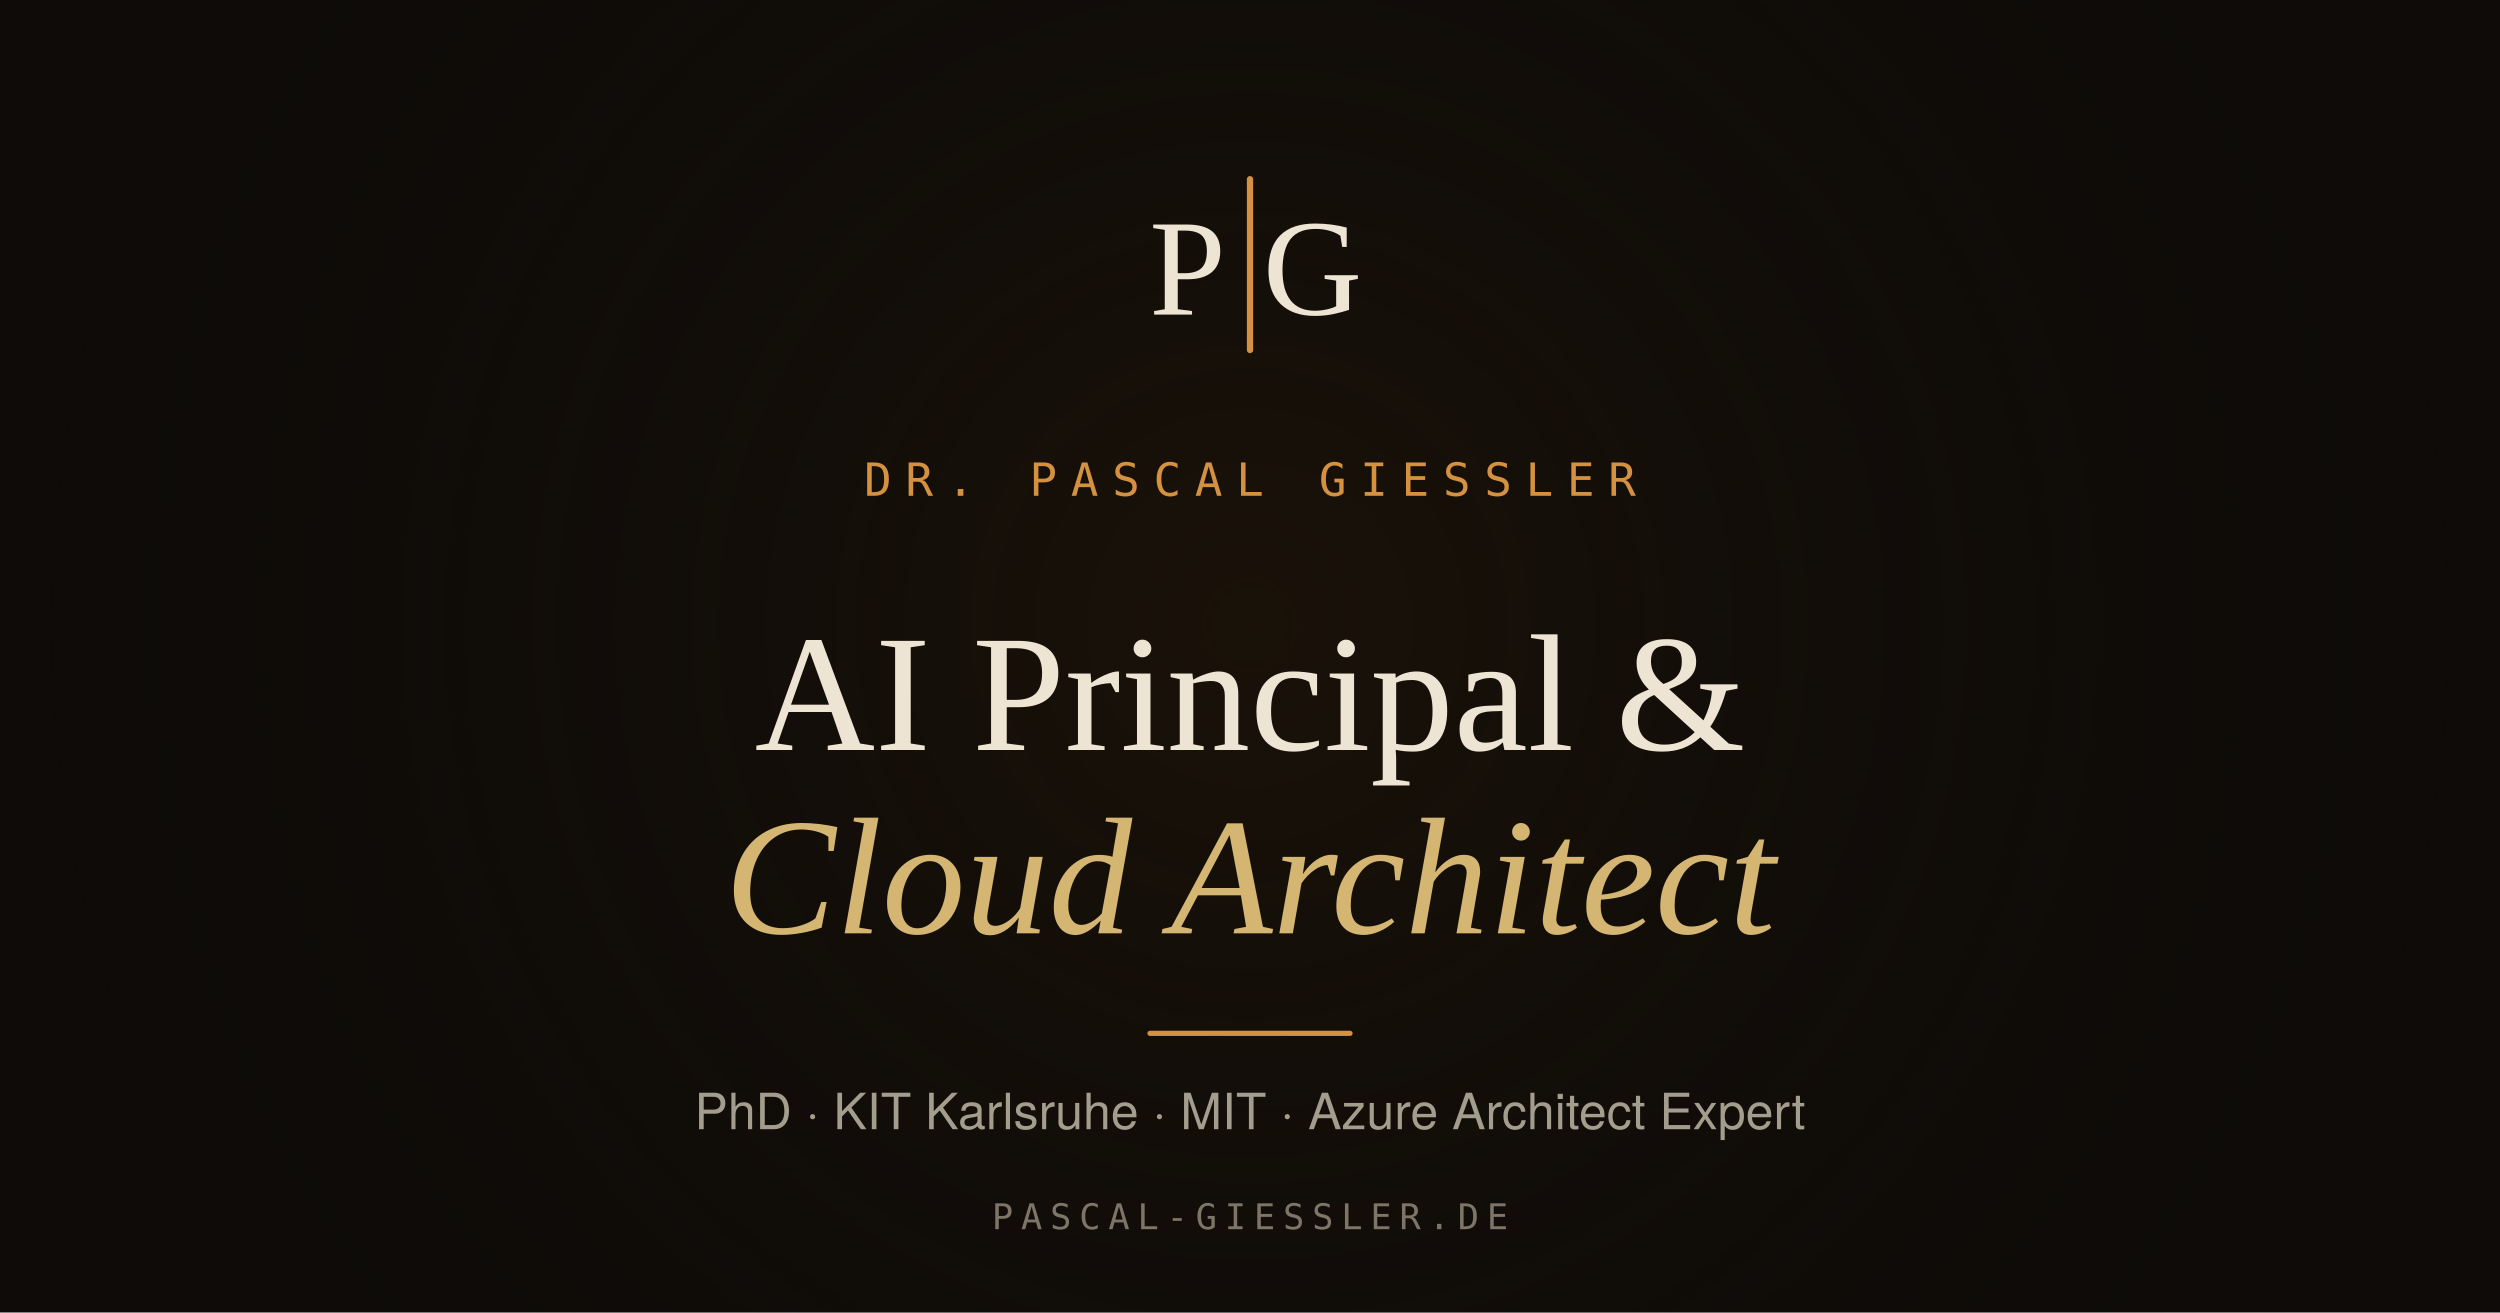
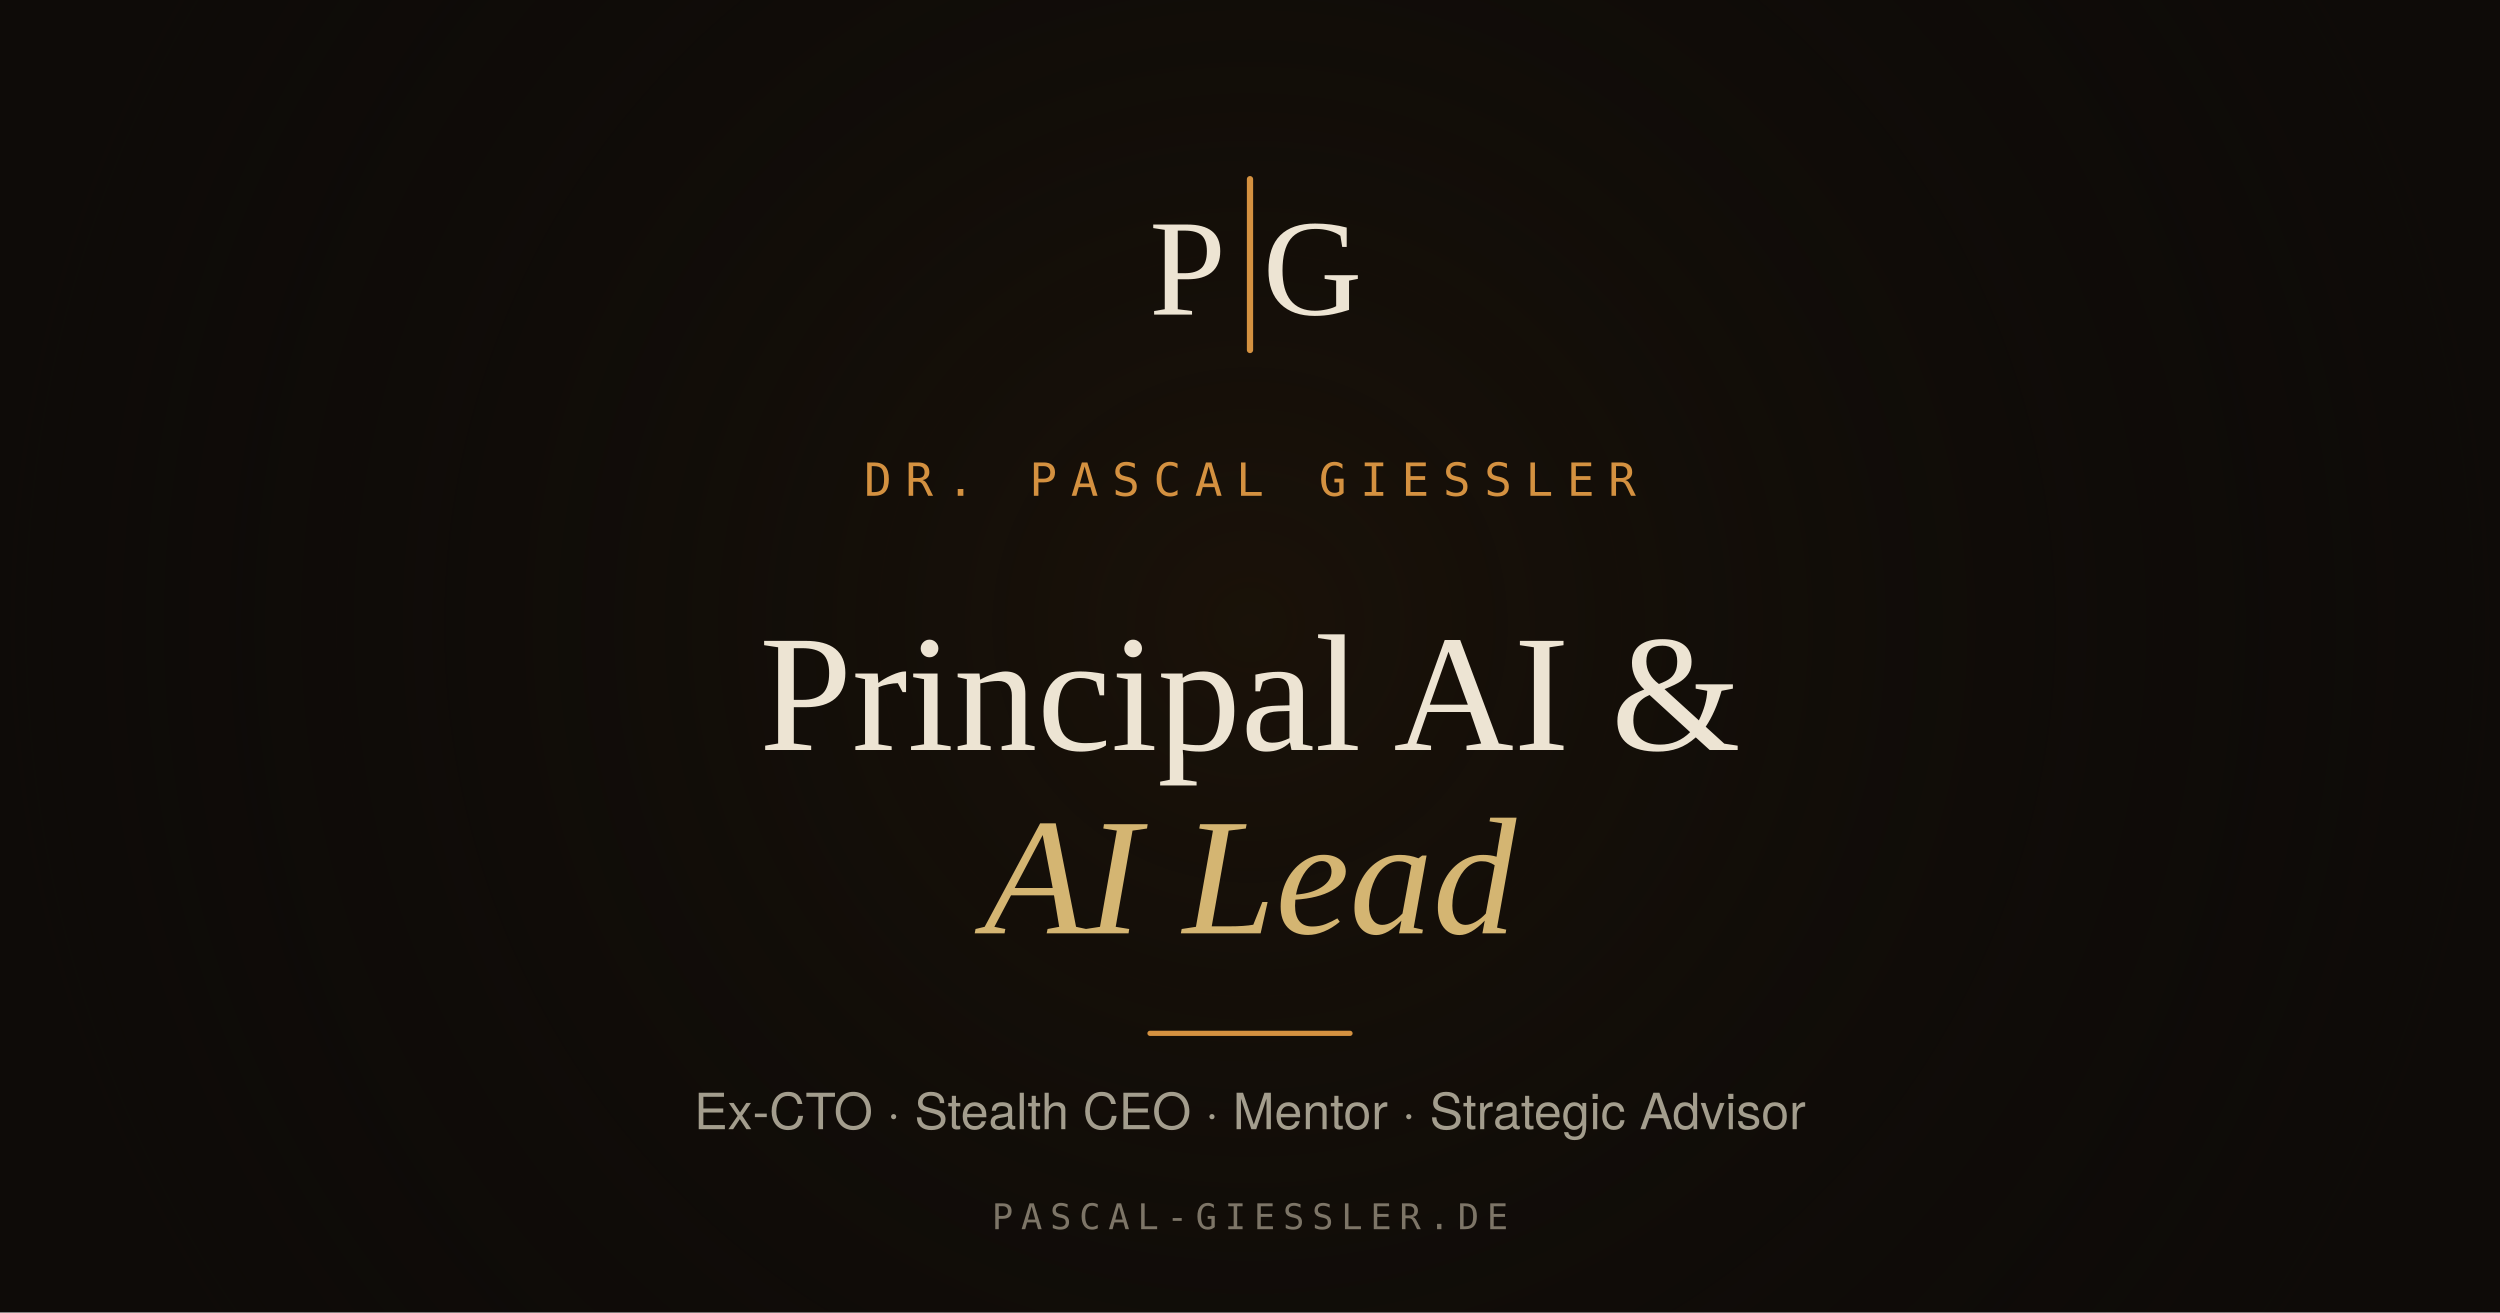
- <svg xmlns="http://www.w3.org/2000/svg" viewBox="0 0 1200 630" width="1200" height="630" role="img" aria-label="Dr. Pascal Giessler — AI Principal &amp; Cloud Architect">
+ <svg xmlns="http://www.w3.org/2000/svg" viewBox="0 0 1200 630" width="1200" height="630" role="img" aria-label="Dr. Pascal Giessler: Principal AI &amp; AI Lead">
  <rect width="1200" height="630" fill="#0e0b08" />
  <defs>
    <radialGradient id="warm" cx="600" cy="300" r="620" gradientUnits="userSpaceOnUse">
      <stop offset="0" stop-color="#1c1309" stop-opacity="0.85" />
      <stop offset="1" stop-color="#0e0b08" stop-opacity="0" />
    </radialGradient>
  </defs>
  <rect width="1200" height="630" fill="url(#warm)" />
  <line x1="600" y1="86" x2="600" y2="168" stroke="#d49140" stroke-width="3" stroke-linecap="round" />
  <text x="570" y="151" font-family="Cormorant, Georgia, 'Times New Roman', serif" font-size="66" font-weight="500" fill="#ede4d3" text-anchor="middle">P</text>
  <text x="630" y="151" font-family="Cormorant, Georgia, 'Times New Roman', serif" font-size="66" font-weight="500" fill="#ede4d3" text-anchor="middle">G</text>
  <text x="600" y="238" font-family="'JetBrains Mono', ui-monospace, monospace" font-size="22" font-weight="500" fill="#d49140" letter-spacing="0.3em" text-anchor="middle">DR. PASCAL GIESSLER</text>
-   <text x="600" y="360" font-family="Cormorant, Georgia, 'Times New Roman', serif" font-size="80" font-weight="400" fill="#ede4d3" text-anchor="middle">AI Principal &amp;</text>
-   <text x="600" y="448" font-family="Cormorant, Georgia, 'Times New Roman', serif" font-size="80" font-weight="400" font-style="italic" fill="#d4b572" text-anchor="middle">Cloud Architect</text>
+   <text x="600" y="360" font-family="Cormorant, Georgia, 'Times New Roman', serif" font-size="80" font-weight="400" fill="#ede4d3" text-anchor="middle">Principal AI &amp;</text>
+   <text x="600" y="448" font-family="Cormorant, Georgia, 'Times New Roman', serif" font-size="80" font-weight="400" font-style="italic" fill="#d4b572" text-anchor="middle">AI Lead</text>
  <line x1="552" y1="496" x2="648" y2="496" stroke="#d49140" stroke-width="2.5" stroke-linecap="round" />
-   <text x="600" y="542" font-family="Outfit, 'Helvetica Neue', system-ui, sans-serif" font-size="24" font-weight="400" fill="#a39d8d" text-anchor="middle">PhD · KIT Karlsruhe · MIT · Azure Architect Expert</text>
+   <text x="600" y="542" font-family="Outfit, 'Helvetica Neue', system-ui, sans-serif" font-size="24" font-weight="400" fill="#a39d8d" text-anchor="middle">Ex-CTO · Stealth CEO · Mentor · Strategic Advisor</text>
  <text x="600" y="590" font-family="'JetBrains Mono', ui-monospace, monospace" font-size="17" font-weight="500" fill="#7d7567" letter-spacing="0.22em" text-anchor="middle">PASCAL-GIESSLER.DE</text>
</svg>
